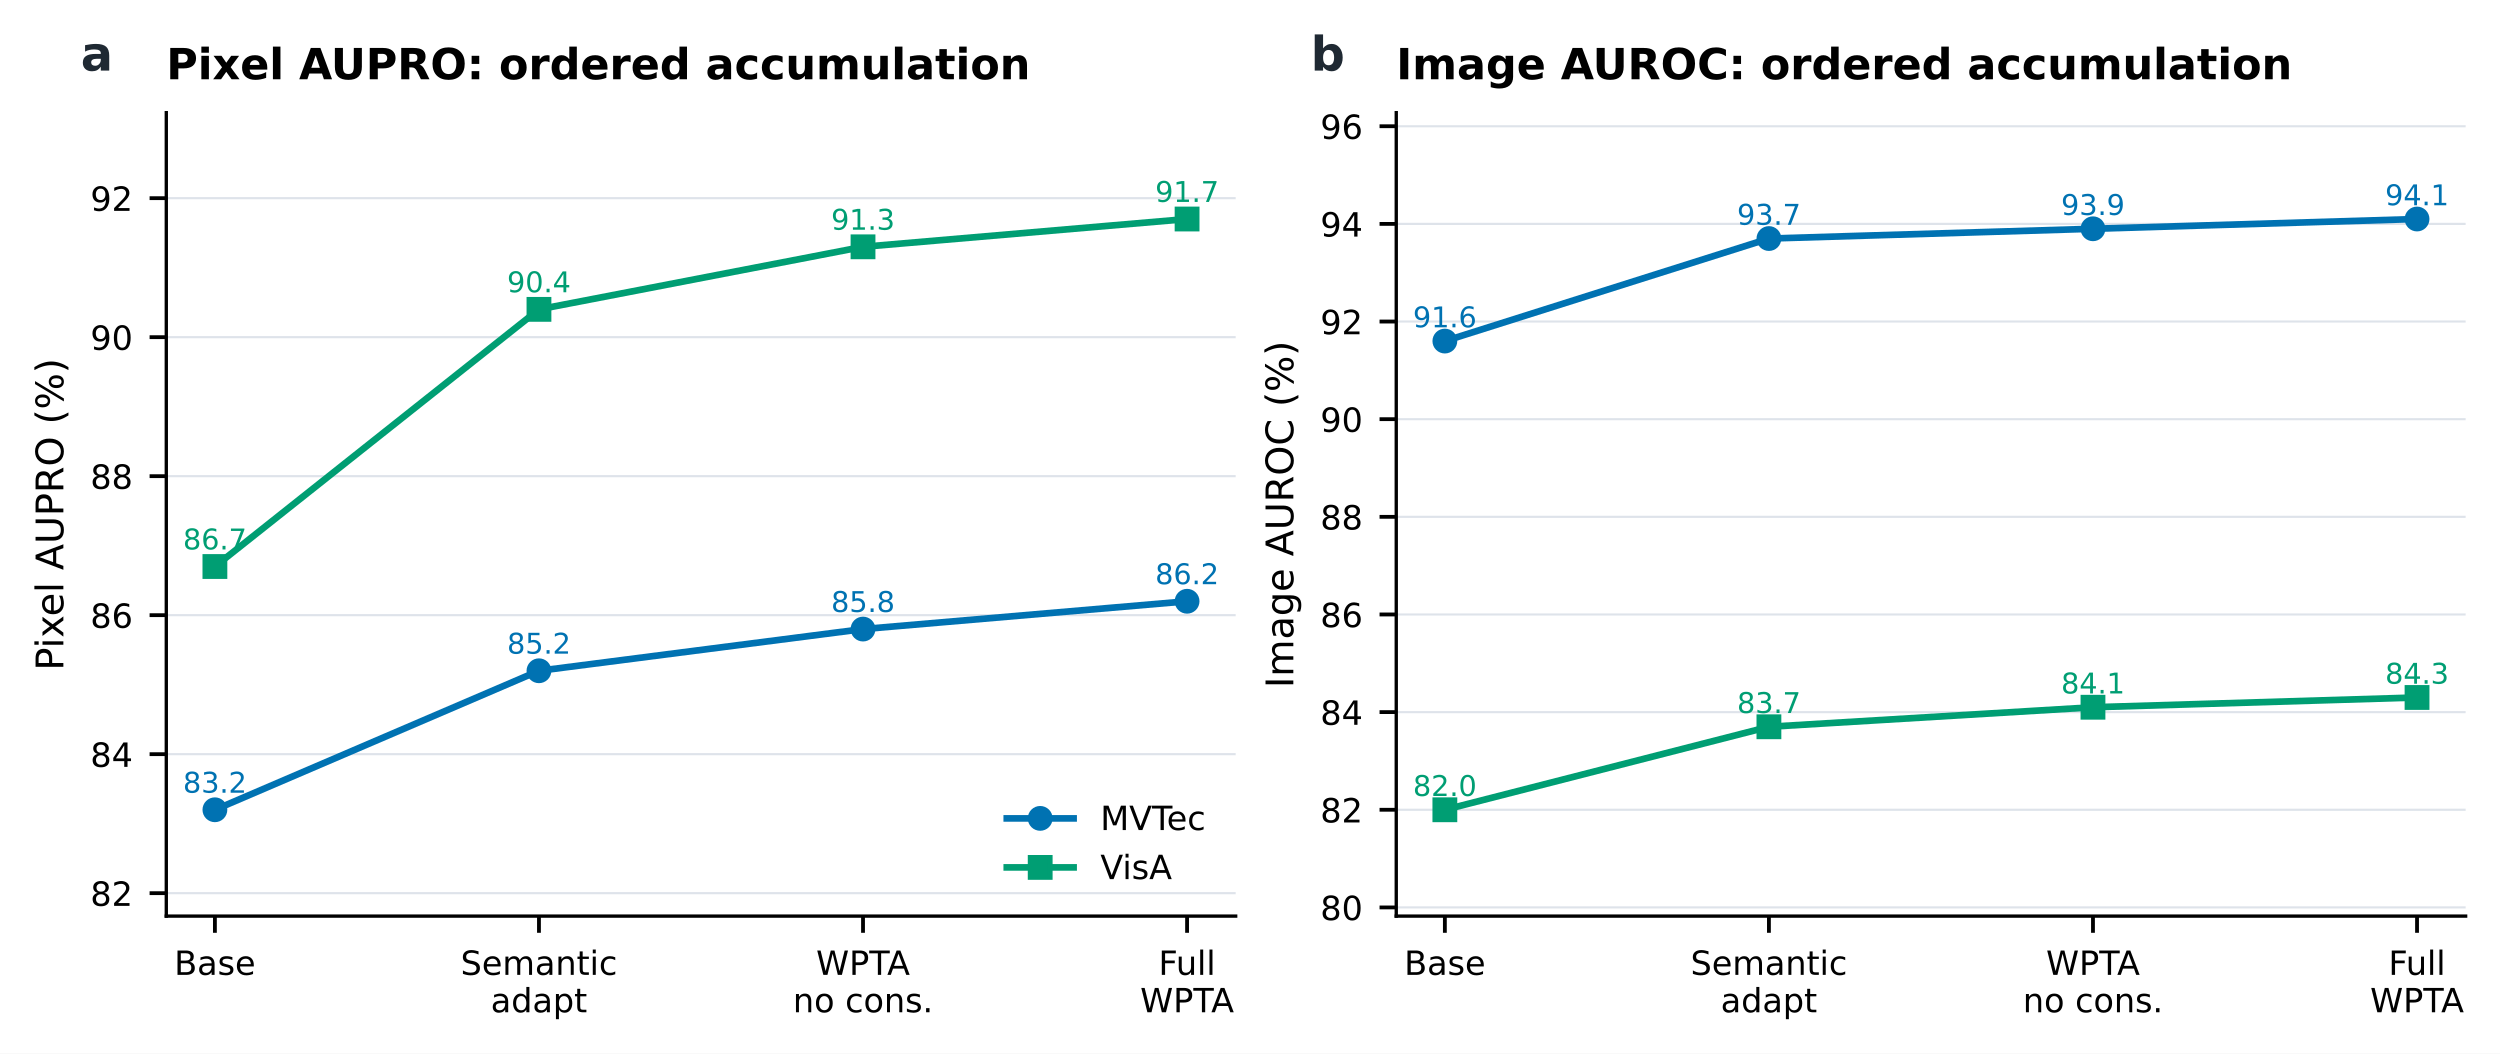
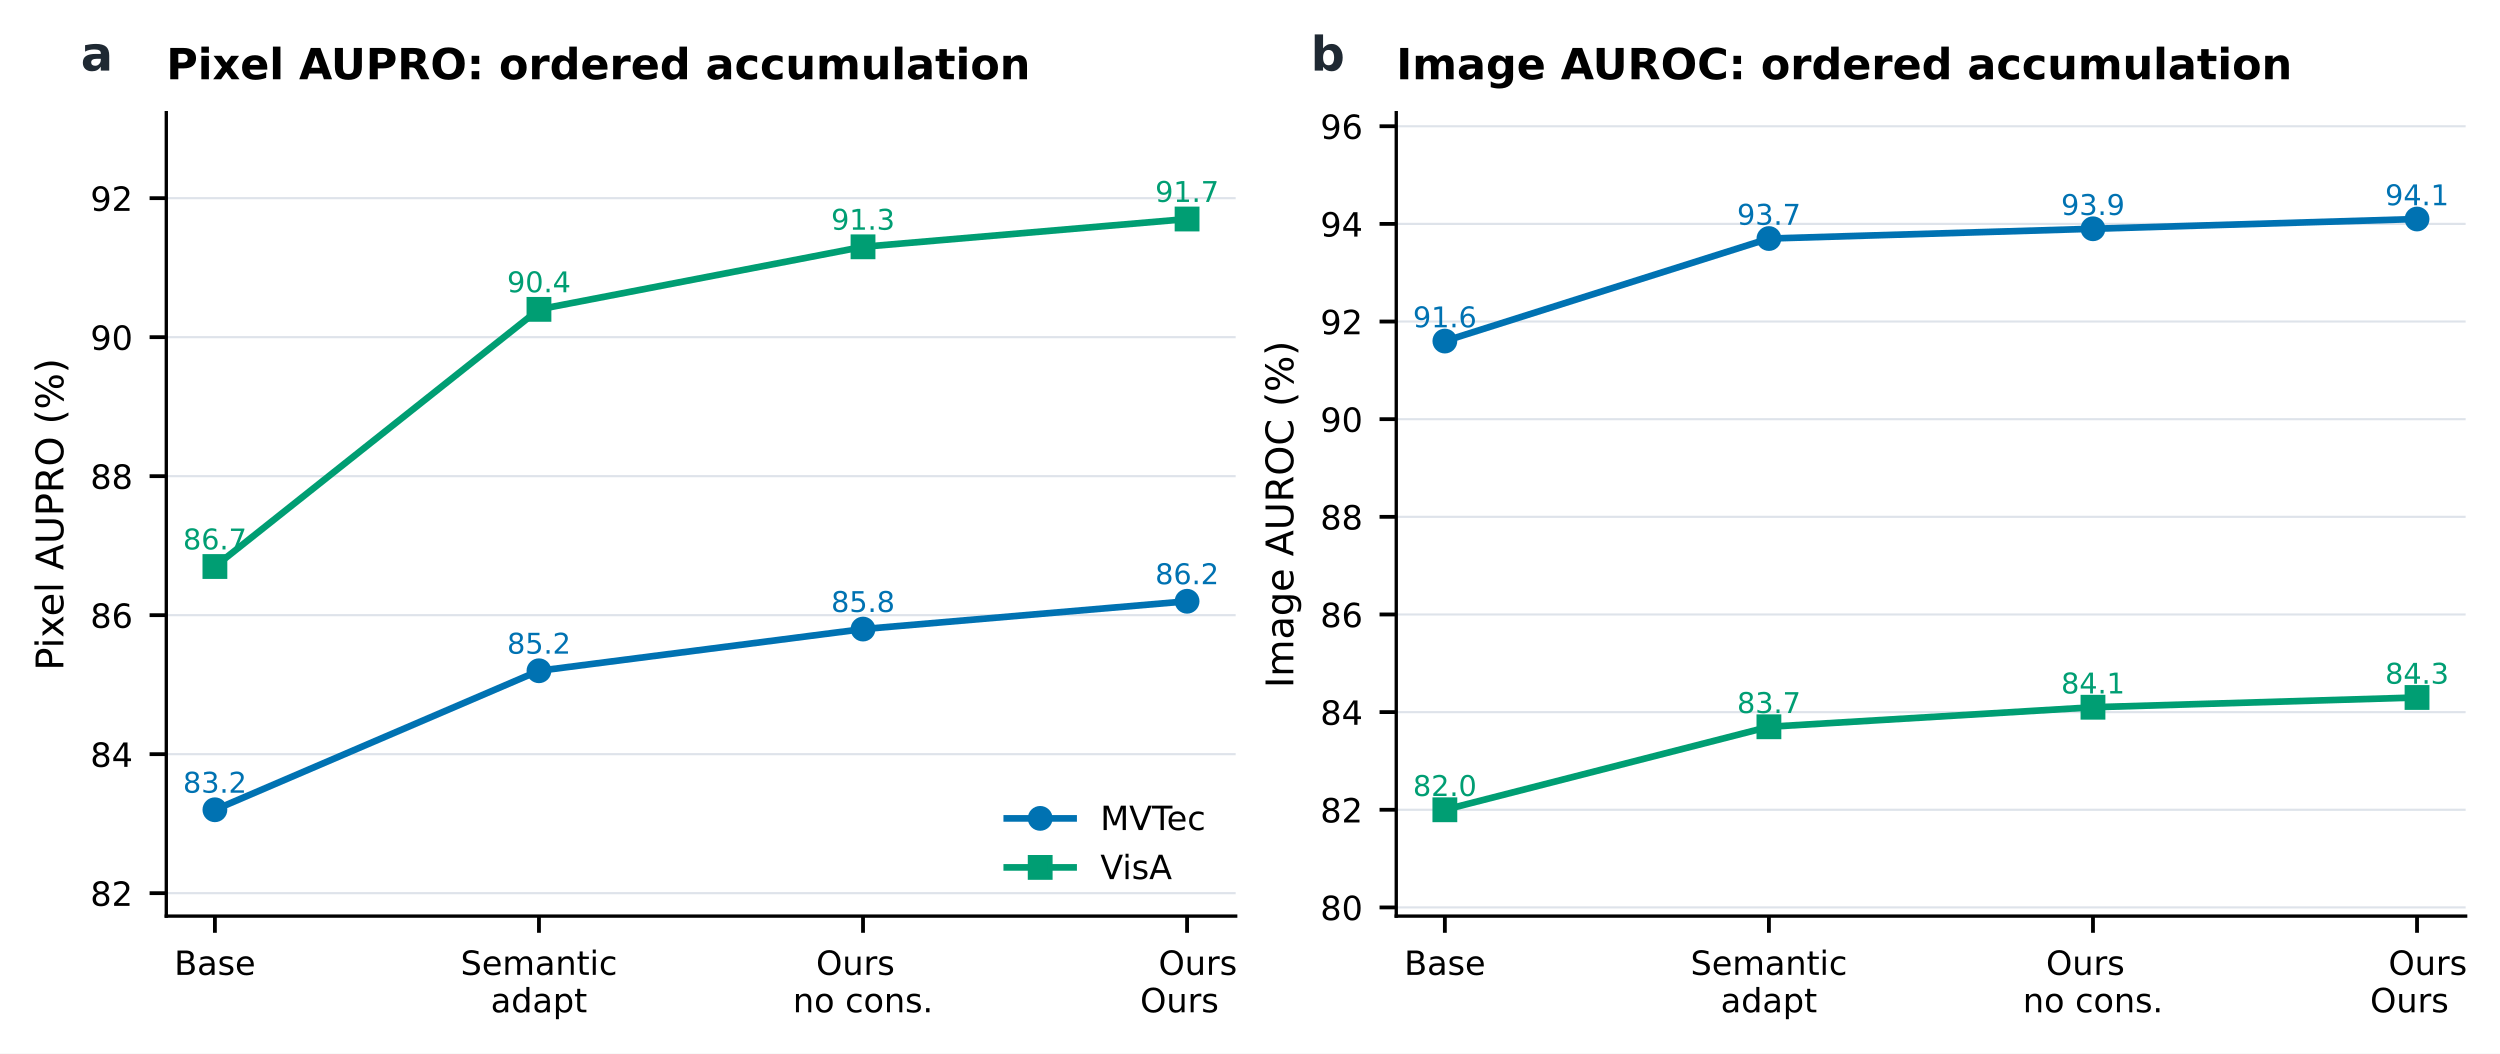
<svg xmlns="http://www.w3.org/2000/svg" xmlns:xlink="http://www.w3.org/1999/xlink" width="523.92pt" height="220.8pt" viewBox="0 0 523.92 220.8" version="1.1">
  <defs>
    <style type="text/css">*{stroke-linejoin: round; stroke-linecap: butt}</style>
  </defs>
  <g id="figure_1">
    <g id="patch_1">
-       <path d="M 0 220.8  L 523.92 220.8  L 523.92 0  L 0 0  z " style="fill: #ffffff" />
+       <path d="M 0 220.8 L 523.92 220.8 L 523.92 0 L 0 0 z " style="fill: #ffffff" />
    </g>
    <g id="axes_1">
      <g id="patch_2">
-         <path d="M 34.85 191.986  L 258.96 191.986  L 258.96 23.613  L 34.85 23.613  z " style="fill: #ffffff" />
+         <path d="M 34.85 191.986 L 258.96 191.986 L 258.96 23.613 L 34.85 23.613 z " style="fill: #ffffff" />
      </g>
      <g id="matplotlib.axis_1">
        <g id="xtick_1">
          <g id="line2d_1">
            <defs>
-               <path id="mc7aa4864c7" d="M 0 0  L 0 3.5  " style="stroke: #000000; stroke-width: 0.8" />
+               <path id="mc7aa4864c7" d="M 0 0 L 0 3.5 " style="stroke: #000000; stroke-width: 0.8" />
            </defs>
            <g>
              <use xlink:href="#mc7aa4864c7" x="45.037" y="191.986" style="stroke: #000000; stroke-width: 0.8" />
            </g>
          </g>
          <g id="text_1">
            <text style="font-size: 7px; font-family: 'DejaVu Sans'; text-anchor: middle" x="45.037" y="204.305" transform="rotate(-0 45.0368 204.3053)">Base</text>
          </g>
        </g>
        <g id="xtick_2">
          <g id="line2d_2">
            <g>
              <use xlink:href="#mc7aa4864c7" x="112.949" y="191.986" style="stroke: #000000; stroke-width: 0.8" />
            </g>
          </g>
          <g id="text_2">
            <text style="font-size: 7px; font-family: 'DejaVu Sans'" transform="translate(96.53213 204.3053)">Semantic</text>
            <text style="font-size: 7px; font-family: 'DejaVu Sans'" transform="translate(102.8431 212.1438)">adapt</text>
          </g>
        </g>
        <g id="xtick_3">
          <g id="line2d_3">
            <g>
              <use xlink:href="#mc7aa4864c7" x="180.861" y="191.986" style="stroke: #000000; stroke-width: 0.8" />
            </g>
          </g>
          <g id="text_3">
-             <text style="font-size: 7px; font-family: 'DejaVu Sans'" transform="translate(171.029 204.3053)">WPTA</text>
+             <text style="font-size: 7px; font-family: 'DejaVu Sans'" transform="translate(171.029 204.3053)">Ours</text>
            <text style="font-size: 7px; font-family: 'DejaVu Sans'" transform="translate(166.169 212.1438)">no cons.</text>
          </g>
        </g>
        <g id="xtick_4">
          <g id="line2d_4">
            <g>
              <use xlink:href="#mc7aa4864c7" x="248.773" y="191.986" style="stroke: #000000; stroke-width: 0.8" />
            </g>
          </g>
          <g id="text_4">
-             <text style="font-size: 7px; font-family: 'DejaVu Sans'" transform="translate(242.7894 204.3053)">Full</text>
-             <text style="font-size: 7px; font-family: 'DejaVu Sans'" transform="translate(238.941 212.1438)">WPTA</text>
+             <text style="font-size: 7px; font-family: 'DejaVu Sans'" transform="translate(242.7894 204.3053)">Ours</text>
+             <text style="font-size: 7px; font-family: 'DejaVu Sans'" transform="translate(238.941 212.1438)">Ours</text>
          </g>
        </g>
      </g>
      <g id="matplotlib.axis_2">
        <g id="ytick_1">
          <g id="line2d_5">
-             <path d="M 34.85 187.18  L 258.96 187.18  " clip-path="url(#pedb0d120ef)" style="fill: none; stroke: #d5dce5; stroke-opacity: 0.8; stroke-width: 0.45; stroke-linecap: square" />
+             <path d="M 34.85 187.18 L 258.96 187.18 " clip-path="url(#pedb0d120ef)" style="fill: none; stroke: #d5dce5; stroke-opacity: 0.8; stroke-width: 0.45; stroke-linecap: square" />
          </g>
          <g id="line2d_6">
            <defs>
-               <path id="m2a422a111b" d="M 0 0  L -3.5 0  " style="stroke: #000000; stroke-width: 0.8" />
+               <path id="m2a422a111b" d="M 0 0 L -3.5 0 " style="stroke: #000000; stroke-width: 0.8" />
            </defs>
            <g>
              <use xlink:href="#m2a422a111b" x="34.85" y="187.18" style="stroke: #000000; stroke-width: 0.8" />
            </g>
          </g>
          <g id="text_5">
            <text style="font-size: 7px; font-family: 'DejaVu Sans'; text-anchor: end" x="27.85" y="189.839" transform="rotate(-0 27.85 189.8393)">82</text>
          </g>
        </g>
        <g id="ytick_2">
          <g id="line2d_7">
-             <path d="M 34.85 158.05  L 258.96 158.05  " clip-path="url(#pedb0d120ef)" style="fill: none; stroke: #d5dce5; stroke-opacity: 0.8; stroke-width: 0.45; stroke-linecap: square" />
+             <path d="M 34.85 158.05 L 258.96 158.05 " clip-path="url(#pedb0d120ef)" style="fill: none; stroke: #d5dce5; stroke-opacity: 0.8; stroke-width: 0.45; stroke-linecap: square" />
          </g>
          <g id="line2d_8">
            <g>
              <use xlink:href="#m2a422a111b" x="34.85" y="158.05" style="stroke: #000000; stroke-width: 0.8" />
            </g>
          </g>
          <g id="text_6">
            <text style="font-size: 7px; font-family: 'DejaVu Sans'; text-anchor: end" x="27.85" y="160.709" transform="rotate(-0 27.85 160.709)">84</text>
          </g>
        </g>
        <g id="ytick_3">
          <g id="line2d_9">
-             <path d="M 34.85 128.919  L 258.96 128.919  " clip-path="url(#pedb0d120ef)" style="fill: none; stroke: #d5dce5; stroke-opacity: 0.8; stroke-width: 0.45; stroke-linecap: square" />
+             <path d="M 34.85 128.919 L 258.96 128.919 " clip-path="url(#pedb0d120ef)" style="fill: none; stroke: #d5dce5; stroke-opacity: 0.8; stroke-width: 0.45; stroke-linecap: square" />
          </g>
          <g id="line2d_10">
            <g>
              <use xlink:href="#m2a422a111b" x="34.85" y="128.919" style="stroke: #000000; stroke-width: 0.8" />
            </g>
          </g>
          <g id="text_7">
            <text style="font-size: 7px; font-family: 'DejaVu Sans'; text-anchor: end" x="27.85" y="131.579" transform="rotate(-0 27.85 131.5787)">86</text>
          </g>
        </g>
        <g id="ytick_4">
          <g id="line2d_11">
-             <path d="M 34.85 99.789  L 258.96 99.789  " clip-path="url(#pedb0d120ef)" style="fill: none; stroke: #d5dce5; stroke-opacity: 0.8; stroke-width: 0.45; stroke-linecap: square" />
+             <path d="M 34.85 99.789 L 258.96 99.789 " clip-path="url(#pedb0d120ef)" style="fill: none; stroke: #d5dce5; stroke-opacity: 0.8; stroke-width: 0.45; stroke-linecap: square" />
          </g>
          <g id="line2d_12">
            <g>
              <use xlink:href="#m2a422a111b" x="34.85" y="99.789" style="stroke: #000000; stroke-width: 0.8" />
            </g>
          </g>
          <g id="text_8">
            <text style="font-size: 7px; font-family: 'DejaVu Sans'; text-anchor: end" x="27.85" y="102.448" transform="rotate(-0 27.85 102.4483)">88</text>
          </g>
        </g>
        <g id="ytick_5">
          <g id="line2d_13">
-             <path d="M 34.85 70.659  L 258.96 70.659  " clip-path="url(#pedb0d120ef)" style="fill: none; stroke: #d5dce5; stroke-opacity: 0.8; stroke-width: 0.45; stroke-linecap: square" />
+             <path d="M 34.85 70.659 L 258.96 70.659 " clip-path="url(#pedb0d120ef)" style="fill: none; stroke: #d5dce5; stroke-opacity: 0.8; stroke-width: 0.45; stroke-linecap: square" />
          </g>
          <g id="line2d_14">
            <g>
              <use xlink:href="#m2a422a111b" x="34.85" y="70.659" style="stroke: #000000; stroke-width: 0.8" />
            </g>
          </g>
          <g id="text_9">
            <text style="font-size: 7px; font-family: 'DejaVu Sans'; text-anchor: end" x="27.85" y="73.318" transform="rotate(-0 27.85 73.318)">90</text>
          </g>
        </g>
        <g id="ytick_6">
          <g id="line2d_15">
-             <path d="M 34.85 41.528  L 258.96 41.528  " clip-path="url(#pedb0d120ef)" style="fill: none; stroke: #d5dce5; stroke-opacity: 0.8; stroke-width: 0.45; stroke-linecap: square" />
+             <path d="M 34.85 41.528 L 258.96 41.528 " clip-path="url(#pedb0d120ef)" style="fill: none; stroke: #d5dce5; stroke-opacity: 0.8; stroke-width: 0.45; stroke-linecap: square" />
          </g>
          <g id="line2d_16">
            <g>
              <use xlink:href="#m2a422a111b" x="34.85" y="41.528" style="stroke: #000000; stroke-width: 0.8" />
            </g>
          </g>
          <g id="text_10">
            <text style="font-size: 7px; font-family: 'DejaVu Sans'; text-anchor: end" x="27.85" y="44.188" transform="rotate(-0 27.85 44.18767)">92</text>
          </g>
        </g>
        <g id="text_11">
          <text style="font-size: 8px; font-family: 'DejaVu Sans'; text-anchor: middle" x="13.279" y="107.8" transform="rotate(-90 13.27875 107.7997)">Pixel AUPRO (%)</text>
        </g>
      </g>
      <g id="line2d_17">
-         <path d="M 45.037 169.702  L 112.949 140.571  L 180.861 131.832  L 248.773 126.006  " clip-path="url(#pedb0d120ef)" style="fill: none; stroke: #0072b2; stroke-width: 1.4; stroke-linecap: square" />
+         <path d="M 45.037 169.702 L 112.949 140.571 L 180.861 131.832 L 248.773 126.006 " clip-path="url(#pedb0d120ef)" style="fill: none; stroke: #0072b2; stroke-width: 1.4; stroke-linecap: square" />
        <defs>
-           <path id="med6c3e00dd" d="M 0 2.1  C 0.557 2.1 1.091 1.879 1.485 1.485  C 1.879 1.091 2.1 0.557 2.1 0  C 2.1 -0.557 1.879 -1.091 1.485 -1.485  C 1.091 -1.879 0.557 -2.1 0 -2.1  C -0.557 -2.1 -1.091 -1.879 -1.485 -1.485  C -1.879 -1.091 -2.1 -0.557 -2.1 0  C -2.1 0.557 -1.879 1.091 -1.485 1.485  C -1.091 1.879 -0.557 2.1 0 2.1  z " style="stroke: #0072b2" />
+           <path id="med6c3e00dd" d="M 0 2.1 C 0.557 2.1 1.091 1.879 1.485 1.485 C 1.879 1.091 2.1 0.557 2.1 0 C 2.1 -0.557 1.879 -1.091 1.485 -1.485 C 1.091 -1.879 0.557 -2.1 0 -2.1 C -0.557 -2.1 -1.091 -1.879 -1.485 -1.485 C -1.879 -1.091 -2.1 -0.557 -2.1 0 C -2.1 0.557 -1.879 1.091 -1.485 1.485 C -1.091 1.879 -0.557 2.1 0 2.1 z " style="stroke: #0072b2" />
        </defs>
        <g clip-path="url(#pedb0d120ef)">
          <use xlink:href="#med6c3e00dd" x="45.037" y="169.702" style="fill: #0072b2; stroke: #0072b2" />
          <use xlink:href="#med6c3e00dd" x="112.949" y="140.571" style="fill: #0072b2; stroke: #0072b2" />
          <use xlink:href="#med6c3e00dd" x="180.861" y="131.832" style="fill: #0072b2; stroke: #0072b2" />
          <use xlink:href="#med6c3e00dd" x="248.773" y="126.006" style="fill: #0072b2; stroke: #0072b2" />
        </g>
      </g>
      <g id="line2d_18">
-         <path d="M 45.037 118.724  L 112.949 64.832  L 180.861 51.724  L 248.773 45.898  " clip-path="url(#pedb0d120ef)" style="fill: none; stroke: #009e73; stroke-width: 1.4; stroke-linecap: square" />
+         <path d="M 45.037 118.724 L 112.949 64.832 L 180.861 51.724 L 248.773 45.898 " clip-path="url(#pedb0d120ef)" style="fill: none; stroke: #009e73; stroke-width: 1.4; stroke-linecap: square" />
        <defs>
-           <path id="me37ba0ffa1" d="M -2.1 2.1  L 2.1 2.1  L 2.1 -2.1  L -2.1 -2.1  z " style="stroke: #009e73; stroke-linejoin: miter" />
+           <path id="me37ba0ffa1" d="M -2.1 2.1 L 2.1 2.1 L 2.1 -2.1 L -2.1 -2.1 z " style="stroke: #009e73; stroke-linejoin: miter" />
        </defs>
        <g clip-path="url(#pedb0d120ef)">
          <use xlink:href="#me37ba0ffa1" x="45.037" y="118.724" style="fill: #009e73; stroke: #009e73; stroke-linejoin: miter" />
          <use xlink:href="#me37ba0ffa1" x="112.949" y="64.832" style="fill: #009e73; stroke: #009e73; stroke-linejoin: miter" />
          <use xlink:href="#me37ba0ffa1" x="180.861" y="51.724" style="fill: #009e73; stroke: #009e73; stroke-linejoin: miter" />
          <use xlink:href="#me37ba0ffa1" x="248.773" y="45.898" style="fill: #009e73; stroke: #009e73; stroke-linejoin: miter" />
        </g>
      </g>
      <g id="patch_3">
-         <path d="M 34.85 191.986  L 34.85 23.613  " style="fill: none; stroke: #000000; stroke-width: 0.7; stroke-linejoin: miter; stroke-linecap: square" />
+         <path d="M 34.85 191.986 L 34.85 23.613 " style="fill: none; stroke: #000000; stroke-width: 0.7; stroke-linejoin: miter; stroke-linecap: square" />
      </g>
      <g id="patch_4">
-         <path d="M 34.85 191.986  L 258.96 191.986  " style="fill: none; stroke: #000000; stroke-width: 0.7; stroke-linejoin: miter; stroke-linecap: square" />
+         <path d="M 34.85 191.986 L 258.96 191.986 " style="fill: none; stroke: #000000; stroke-width: 0.7; stroke-linejoin: miter; stroke-linecap: square" />
      </g>
      <g id="text_12">
        <text style="font-size: 6px; font-family: 'DejaVu Sans'; text-anchor: middle; fill: #0072b2" x="45.037" y="166.123" transform="rotate(-0 45.0368 166.1234)">83.2</text>
      </g>
      <g id="text_13">
        <text style="font-size: 6px; font-family: 'DejaVu Sans'; text-anchor: middle; fill: #0072b2" x="112.949" y="136.993" transform="rotate(-0 112.9488 136.9931)">85.2</text>
      </g>
      <g id="text_14">
        <text style="font-size: 6px; font-family: 'DejaVu Sans'; text-anchor: middle; fill: #0072b2" x="180.861" y="128.254" transform="rotate(-0 180.8607 128.254)">85.8</text>
      </g>
      <g id="text_15">
        <text style="font-size: 6px; font-family: 'DejaVu Sans'; text-anchor: middle; fill: #0072b2" x="248.773" y="122.428" transform="rotate(-0 248.7727 122.4279)">86.2</text>
      </g>
      <g id="text_16">
        <text style="font-size: 6px; font-family: 'DejaVu Sans'; text-anchor: middle; fill: #009e73" x="45.037" y="115.145" transform="rotate(-0 45.0368 115.1454)">86.7</text>
      </g>
      <g id="text_17">
        <text style="font-size: 6px; font-family: 'DejaVu Sans'; text-anchor: middle; fill: #009e73" x="112.949" y="61.254" transform="rotate(-0 112.9488 61.25424)">90.4</text>
      </g>
      <g id="text_18">
        <text style="font-size: 6px; font-family: 'DejaVu Sans'; text-anchor: middle; fill: #009e73" x="180.861" y="48.146" transform="rotate(-0 180.8607 48.14559)">91.3</text>
      </g>
      <g id="text_19">
        <text style="font-size: 6px; font-family: 'DejaVu Sans'; text-anchor: middle; fill: #009e73" x="248.773" y="42.32" transform="rotate(-0 248.7727 42.31952)">91.7</text>
      </g>
      <g id="text_20">
        <text style="font-weight: 700; font-size: 10px; font-family: 'DejaVu Sans'; text-anchor: start; fill: #1f2933" x="16.921" y="14.798" transform="rotate(-0 16.92124 14.79844)">a</text>
      </g>
      <g id="text_21">
        <text style="font-weight: 700; font-size: 9px; font-family: 'DejaVu Sans'; text-anchor: start" x="34.85" y="16.613" transform="rotate(-0 34.85 16.61306)">Pixel AUPRO: ordered accumulation</text>
      </g>
      <g id="legend_1">
        <g id="line2d_19">
-           <path d="M 210.99 171.506  L 217.99 171.506  L 224.99 171.506  " style="fill: none; stroke: #0072b2; stroke-width: 1.4; stroke-linecap: square" />
+           <path d="M 210.99 171.506 L 217.99 171.506 L 224.99 171.506 " style="fill: none; stroke: #0072b2; stroke-width: 1.4; stroke-linecap: square" />
          <g>
            <use xlink:href="#med6c3e00dd" x="217.99" y="171.506" style="fill: #0072b2; stroke: #0072b2" />
          </g>
        </g>
        <g id="text_22">
          <text style="font-size: 7px; font-family: 'DejaVu Sans'; text-anchor: start" x="230.59" y="173.956" transform="rotate(-0 230.5898 173.9559)">MVTec</text>
        </g>
        <g id="line2d_20">
-           <path d="M 210.99 181.781  L 217.99 181.781  L 224.99 181.781  " style="fill: none; stroke: #009e73; stroke-width: 1.4; stroke-linecap: square" />
+           <path d="M 210.99 181.781 L 217.99 181.781 L 224.99 181.781 " style="fill: none; stroke: #009e73; stroke-width: 1.4; stroke-linecap: square" />
          <g>
            <use xlink:href="#me37ba0ffa1" x="217.99" y="181.781" style="fill: #009e73; stroke: #009e73; stroke-linejoin: miter" />
          </g>
        </g>
        <g id="text_23">
          <text style="font-size: 7px; font-family: 'DejaVu Sans'; text-anchor: start" x="230.59" y="184.231" transform="rotate(-0 230.5898 184.2306)">VisA</text>
        </g>
      </g>
    </g>
    <g id="axes_2">
      <g id="patch_5">
-         <path d="M 292.61 191.986  L 516.72 191.986  L 516.72 23.613  L 292.61 23.613  z " style="fill: #ffffff" />
+         <path d="M 292.61 191.986 L 516.72 191.986 L 516.72 23.613 L 292.61 23.613 z " style="fill: #ffffff" />
      </g>
      <g id="matplotlib.axis_3">
        <g id="xtick_5">
          <g id="line2d_21">
            <g>
              <use xlink:href="#mc7aa4864c7" x="302.797" y="191.986" style="stroke: #000000; stroke-width: 0.8" />
            </g>
          </g>
          <g id="text_24">
            <text style="font-size: 7px; font-family: 'DejaVu Sans'; text-anchor: middle" x="302.797" y="204.305" transform="rotate(-0 302.7968 204.3053)">Base</text>
          </g>
        </g>
        <g id="xtick_6">
          <g id="line2d_22">
            <g>
              <use xlink:href="#mc7aa4864c7" x="370.709" y="191.986" style="stroke: #000000; stroke-width: 0.8" />
            </g>
          </g>
          <g id="text_25">
            <text style="font-size: 7px; font-family: 'DejaVu Sans'" transform="translate(354.2921 204.3053)">Semantic</text>
            <text style="font-size: 7px; font-family: 'DejaVu Sans'" transform="translate(360.6031 212.1438)">adapt</text>
          </g>
        </g>
        <g id="xtick_7">
          <g id="line2d_23">
            <g>
              <use xlink:href="#mc7aa4864c7" x="438.621" y="191.986" style="stroke: #000000; stroke-width: 0.8" />
            </g>
          </g>
          <g id="text_26">
-             <text style="font-size: 7px; font-family: 'DejaVu Sans'" transform="translate(428.789 204.3053)">WPTA</text>
+             <text style="font-size: 7px; font-family: 'DejaVu Sans'" transform="translate(428.789 204.3053)">Ours</text>
            <text style="font-size: 7px; font-family: 'DejaVu Sans'" transform="translate(423.929 212.1438)">no cons.</text>
          </g>
        </g>
        <g id="xtick_8">
          <g id="line2d_24">
            <g>
              <use xlink:href="#mc7aa4864c7" x="506.533" y="191.986" style="stroke: #000000; stroke-width: 0.8" />
            </g>
          </g>
          <g id="text_27">
-             <text style="font-size: 7px; font-family: 'DejaVu Sans'" transform="translate(500.5494 204.3053)">Full</text>
-             <text style="font-size: 7px; font-family: 'DejaVu Sans'" transform="translate(496.701 212.1438)">WPTA</text>
+             <text style="font-size: 7px; font-family: 'DejaVu Sans'" transform="translate(500.5494 204.3053)">Ours</text>
+             <text style="font-size: 7px; font-family: 'DejaVu Sans'" transform="translate(496.701 212.1438)">Ours</text>
          </g>
        </g>
      </g>
      <g id="matplotlib.axis_4">
        <g id="ytick_7">
          <g id="line2d_25">
-             <path d="M 292.61 190.165  L 516.72 190.165  " clip-path="url(#p01bae345e7)" style="fill: none; stroke: #d5dce5; stroke-opacity: 0.8; stroke-width: 0.45; stroke-linecap: square" />
+             <path d="M 292.61 190.165 L 516.72 190.165 " clip-path="url(#p01bae345e7)" style="fill: none; stroke: #d5dce5; stroke-opacity: 0.8; stroke-width: 0.45; stroke-linecap: square" />
          </g>
          <g id="line2d_26">
            <g>
              <use xlink:href="#m2a422a111b" x="292.61" y="190.165" style="stroke: #000000; stroke-width: 0.8" />
            </g>
          </g>
          <g id="text_28">
            <text style="font-size: 7px; font-family: 'DejaVu Sans'; text-anchor: end" x="285.61" y="192.825" transform="rotate(-0 285.61 192.8246)">80</text>
          </g>
        </g>
        <g id="ytick_8">
          <g id="line2d_27">
-             <path d="M 292.61 169.702  L 516.72 169.702  " clip-path="url(#p01bae345e7)" style="fill: none; stroke: #d5dce5; stroke-opacity: 0.8; stroke-width: 0.45; stroke-linecap: square" />
+             <path d="M 292.61 169.702 L 516.72 169.702 " clip-path="url(#p01bae345e7)" style="fill: none; stroke: #d5dce5; stroke-opacity: 0.8; stroke-width: 0.45; stroke-linecap: square" />
          </g>
          <g id="line2d_28">
            <g>
              <use xlink:href="#m2a422a111b" x="292.61" y="169.702" style="stroke: #000000; stroke-width: 0.8" />
            </g>
          </g>
          <g id="text_29">
            <text style="font-size: 7px; font-family: 'DejaVu Sans'; text-anchor: end" x="285.61" y="172.361" transform="rotate(-0 285.61 172.3611)">82</text>
          </g>
        </g>
        <g id="ytick_9">
          <g id="line2d_29">
-             <path d="M 292.61 149.238  L 516.72 149.238  " clip-path="url(#p01bae345e7)" style="fill: none; stroke: #d5dce5; stroke-opacity: 0.8; stroke-width: 0.45; stroke-linecap: square" />
+             <path d="M 292.61 149.238 L 516.72 149.238 " clip-path="url(#p01bae345e7)" style="fill: none; stroke: #d5dce5; stroke-opacity: 0.8; stroke-width: 0.45; stroke-linecap: square" />
          </g>
          <g id="line2d_30">
            <g>
              <use xlink:href="#m2a422a111b" x="292.61" y="149.238" style="stroke: #000000; stroke-width: 0.8" />
            </g>
          </g>
          <g id="text_30">
            <text style="font-size: 7px; font-family: 'DejaVu Sans'; text-anchor: end" x="285.61" y="151.898" transform="rotate(-0 285.61 151.8977)">84</text>
          </g>
        </g>
        <g id="ytick_10">
          <g id="line2d_31">
-             <path d="M 292.61 128.775  L 516.72 128.775  " clip-path="url(#p01bae345e7)" style="fill: none; stroke: #d5dce5; stroke-opacity: 0.8; stroke-width: 0.45; stroke-linecap: square" />
+             <path d="M 292.61 128.775 L 516.72 128.775 " clip-path="url(#p01bae345e7)" style="fill: none; stroke: #d5dce5; stroke-opacity: 0.8; stroke-width: 0.45; stroke-linecap: square" />
          </g>
          <g id="line2d_32">
            <g>
              <use xlink:href="#m2a422a111b" x="292.61" y="128.775" style="stroke: #000000; stroke-width: 0.8" />
            </g>
          </g>
          <g id="text_31">
            <text style="font-size: 7px; font-family: 'DejaVu Sans'; text-anchor: end" x="285.61" y="131.434" transform="rotate(-0 285.61 131.4342)">86</text>
          </g>
        </g>
        <g id="ytick_11">
          <g id="line2d_33">
-             <path d="M 292.61 108.311  L 516.72 108.311  " clip-path="url(#p01bae345e7)" style="fill: none; stroke: #d5dce5; stroke-opacity: 0.8; stroke-width: 0.45; stroke-linecap: square" />
+             <path d="M 292.61 108.311 L 516.72 108.311 " clip-path="url(#p01bae345e7)" style="fill: none; stroke: #d5dce5; stroke-opacity: 0.8; stroke-width: 0.45; stroke-linecap: square" />
          </g>
          <g id="line2d_34">
            <g>
              <use xlink:href="#m2a422a111b" x="292.61" y="108.311" style="stroke: #000000; stroke-width: 0.8" />
            </g>
          </g>
          <g id="text_32">
            <text style="font-size: 7px; font-family: 'DejaVu Sans'; text-anchor: end" x="285.61" y="110.971" transform="rotate(-0 285.61 110.9708)">88</text>
          </g>
        </g>
        <g id="ytick_12">
          <g id="line2d_35">
-             <path d="M 292.61 87.848  L 516.72 87.848  " clip-path="url(#p01bae345e7)" style="fill: none; stroke: #d5dce5; stroke-opacity: 0.8; stroke-width: 0.45; stroke-linecap: square" />
+             <path d="M 292.61 87.848 L 516.72 87.848 " clip-path="url(#p01bae345e7)" style="fill: none; stroke: #d5dce5; stroke-opacity: 0.8; stroke-width: 0.45; stroke-linecap: square" />
          </g>
          <g id="line2d_36">
            <g>
              <use xlink:href="#m2a422a111b" x="292.61" y="87.848" style="stroke: #000000; stroke-width: 0.8" />
            </g>
          </g>
          <g id="text_33">
            <text style="font-size: 7px; font-family: 'DejaVu Sans'; text-anchor: end" x="285.61" y="90.507" transform="rotate(-0 285.61 90.50731)">90</text>
          </g>
        </g>
        <g id="ytick_13">
          <g id="line2d_37">
-             <path d="M 292.61 67.384  L 516.72 67.384  " clip-path="url(#p01bae345e7)" style="fill: none; stroke: #d5dce5; stroke-opacity: 0.8; stroke-width: 0.45; stroke-linecap: square" />
+             <path d="M 292.61 67.384 L 516.72 67.384 " clip-path="url(#p01bae345e7)" style="fill: none; stroke: #d5dce5; stroke-opacity: 0.8; stroke-width: 0.45; stroke-linecap: square" />
          </g>
          <g id="line2d_38">
            <g>
              <use xlink:href="#m2a422a111b" x="292.61" y="67.384" style="stroke: #000000; stroke-width: 0.8" />
            </g>
          </g>
          <g id="text_34">
            <text style="font-size: 7px; font-family: 'DejaVu Sans'; text-anchor: end" x="285.61" y="70.044" transform="rotate(-0 285.61 70.04385)">92</text>
          </g>
        </g>
        <g id="ytick_14">
          <g id="line2d_39">
-             <path d="M 292.61 46.921  L 516.72 46.921  " clip-path="url(#p01bae345e7)" style="fill: none; stroke: #d5dce5; stroke-opacity: 0.8; stroke-width: 0.45; stroke-linecap: square" />
+             <path d="M 292.61 46.921 L 516.72 46.921 " clip-path="url(#p01bae345e7)" style="fill: none; stroke: #d5dce5; stroke-opacity: 0.8; stroke-width: 0.45; stroke-linecap: square" />
          </g>
          <g id="line2d_40">
            <g>
              <use xlink:href="#m2a422a111b" x="292.61" y="46.921" style="stroke: #000000; stroke-width: 0.8" />
            </g>
          </g>
          <g id="text_35">
            <text style="font-size: 7px; font-family: 'DejaVu Sans'; text-anchor: end" x="285.61" y="49.58" transform="rotate(-0 285.61 49.58039)">94</text>
          </g>
        </g>
        <g id="ytick_15">
          <g id="line2d_41">
-             <path d="M 292.61 26.457  L 516.72 26.457  " clip-path="url(#p01bae345e7)" style="fill: none; stroke: #d5dce5; stroke-opacity: 0.8; stroke-width: 0.45; stroke-linecap: square" />
+             <path d="M 292.61 26.457 L 516.72 26.457 " clip-path="url(#p01bae345e7)" style="fill: none; stroke: #d5dce5; stroke-opacity: 0.8; stroke-width: 0.45; stroke-linecap: square" />
          </g>
          <g id="line2d_42">
            <g>
              <use xlink:href="#m2a422a111b" x="292.61" y="26.457" style="stroke: #000000; stroke-width: 0.8" />
            </g>
          </g>
          <g id="text_36">
            <text style="font-size: 7px; font-family: 'DejaVu Sans'; text-anchor: end" x="285.61" y="29.117" transform="rotate(-0 285.61 29.11693)">96</text>
          </g>
        </g>
        <g id="text_37">
          <text style="font-size: 8px; font-family: 'DejaVu Sans'; text-anchor: middle" x="271.039" y="107.8" transform="rotate(-90 271.0387 107.7997)">Image AUROC (%)</text>
        </g>
      </g>
      <g id="line2d_43">
-         <path d="M 302.797 71.477  L 370.709 49.99  L 438.621 47.944  L 506.533 45.898  " clip-path="url(#p01bae345e7)" style="fill: none; stroke: #0072b2; stroke-width: 1.4; stroke-linecap: square" />
+         <path d="M 302.797 71.477 L 370.709 49.99 L 438.621 47.944 L 506.533 45.898 " clip-path="url(#p01bae345e7)" style="fill: none; stroke: #0072b2; stroke-width: 1.4; stroke-linecap: square" />
        <g clip-path="url(#p01bae345e7)">
          <use xlink:href="#med6c3e00dd" x="302.797" y="71.477" style="fill: #0072b2; stroke: #0072b2" />
          <use xlink:href="#med6c3e00dd" x="370.709" y="49.99" style="fill: #0072b2; stroke: #0072b2" />
          <use xlink:href="#med6c3e00dd" x="438.621" y="47.944" style="fill: #0072b2; stroke: #0072b2" />
          <use xlink:href="#med6c3e00dd" x="506.533" y="45.898" style="fill: #0072b2; stroke: #0072b2" />
        </g>
      </g>
      <g id="line2d_44">
-         <path d="M 302.797 169.702  L 370.709 152.308  L 438.621 148.215  L 506.533 146.169  " clip-path="url(#p01bae345e7)" style="fill: none; stroke: #009e73; stroke-width: 1.4; stroke-linecap: square" />
+         <path d="M 302.797 169.702 L 370.709 152.308 L 438.621 148.215 L 506.533 146.169 " clip-path="url(#p01bae345e7)" style="fill: none; stroke: #009e73; stroke-width: 1.4; stroke-linecap: square" />
        <g clip-path="url(#p01bae345e7)">
          <use xlink:href="#me37ba0ffa1" x="302.797" y="169.702" style="fill: #009e73; stroke: #009e73; stroke-linejoin: miter" />
          <use xlink:href="#me37ba0ffa1" x="370.709" y="152.308" style="fill: #009e73; stroke: #009e73; stroke-linejoin: miter" />
          <use xlink:href="#me37ba0ffa1" x="438.621" y="148.215" style="fill: #009e73; stroke: #009e73; stroke-linejoin: miter" />
          <use xlink:href="#me37ba0ffa1" x="506.533" y="146.169" style="fill: #009e73; stroke: #009e73; stroke-linejoin: miter" />
        </g>
      </g>
      <g id="patch_6">
-         <path d="M 292.61 191.986  L 292.61 23.613  " style="fill: none; stroke: #000000; stroke-width: 0.7; stroke-linejoin: miter; stroke-linecap: square" />
+         <path d="M 292.61 191.986 L 292.61 23.613 " style="fill: none; stroke: #000000; stroke-width: 0.7; stroke-linejoin: miter; stroke-linecap: square" />
      </g>
      <g id="patch_7">
-         <path d="M 292.61 191.986  L 516.72 191.986  " style="fill: none; stroke: #000000; stroke-width: 0.7; stroke-linejoin: miter; stroke-linecap: square" />
+         <path d="M 292.61 191.986 L 516.72 191.986 " style="fill: none; stroke: #000000; stroke-width: 0.7; stroke-linejoin: miter; stroke-linecap: square" />
      </g>
      <g id="text_38">
        <text style="font-size: 6px; font-family: 'DejaVu Sans'; text-anchor: middle; fill: #0072b2" x="302.797" y="68.592" transform="rotate(-0 302.7968 68.5922)">91.6</text>
      </g>
      <g id="text_39">
        <text style="font-size: 6px; font-family: 'DejaVu Sans'; text-anchor: middle; fill: #0072b2" x="370.709" y="47.106" transform="rotate(-0 370.7088 47.10557)">93.7</text>
      </g>
      <g id="text_40">
        <text style="font-size: 6px; font-family: 'DejaVu Sans'; text-anchor: middle; fill: #0072b2" x="438.621" y="45.059" transform="rotate(-0 438.6207 45.05922)">93.9</text>
      </g>
      <g id="text_41">
        <text style="font-size: 6px; font-family: 'DejaVu Sans'; text-anchor: middle; fill: #0072b2" x="506.533" y="43.013" transform="rotate(-0 506.5327 43.01288)">94.1</text>
      </g>
      <g id="text_42">
        <text style="font-size: 6px; font-family: 'DejaVu Sans'; text-anchor: middle; fill: #009e73" x="302.797" y="166.817" transform="rotate(-0 302.7968 166.8168)">82.0</text>
      </g>
      <g id="text_43">
        <text style="font-size: 6px; font-family: 'DejaVu Sans'; text-anchor: middle; fill: #009e73" x="370.709" y="149.423" transform="rotate(-0 370.7088 149.4229)">83.7</text>
      </g>
      <g id="text_44">
        <text style="font-size: 6px; font-family: 'DejaVu Sans'; text-anchor: middle; fill: #009e73" x="438.621" y="145.33" transform="rotate(-0 438.6207 145.3302)">84.1</text>
      </g>
      <g id="text_45">
        <text style="font-size: 6px; font-family: 'DejaVu Sans'; text-anchor: middle; fill: #009e73" x="506.533" y="143.284" transform="rotate(-0 506.5327 143.2838)">84.3</text>
      </g>
      <g id="text_46">
        <text style="font-weight: 700; font-size: 10px; font-family: 'DejaVu Sans'; text-anchor: start; fill: #1f2933" x="274.681" y="14.798" transform="rotate(-0 274.6812 14.79844)">b</text>
      </g>
      <g id="text_47">
        <text style="font-weight: 700; font-size: 9px; font-family: 'DejaVu Sans'; text-anchor: start" x="292.61" y="16.613" transform="rotate(-0 292.61 16.61306)">Image AUROC: ordered accumulation</text>
      </g>
    </g>
  </g>
  <defs>
    <clipPath id="pedb0d120ef">
      <rect x="34.85" y="23.613" width="224.11" height="168.373" />
    </clipPath>
    <clipPath id="p01bae345e7">
      <rect x="292.61" y="23.613" width="224.11" height="168.373" />
    </clipPath>
  </defs>
</svg>
